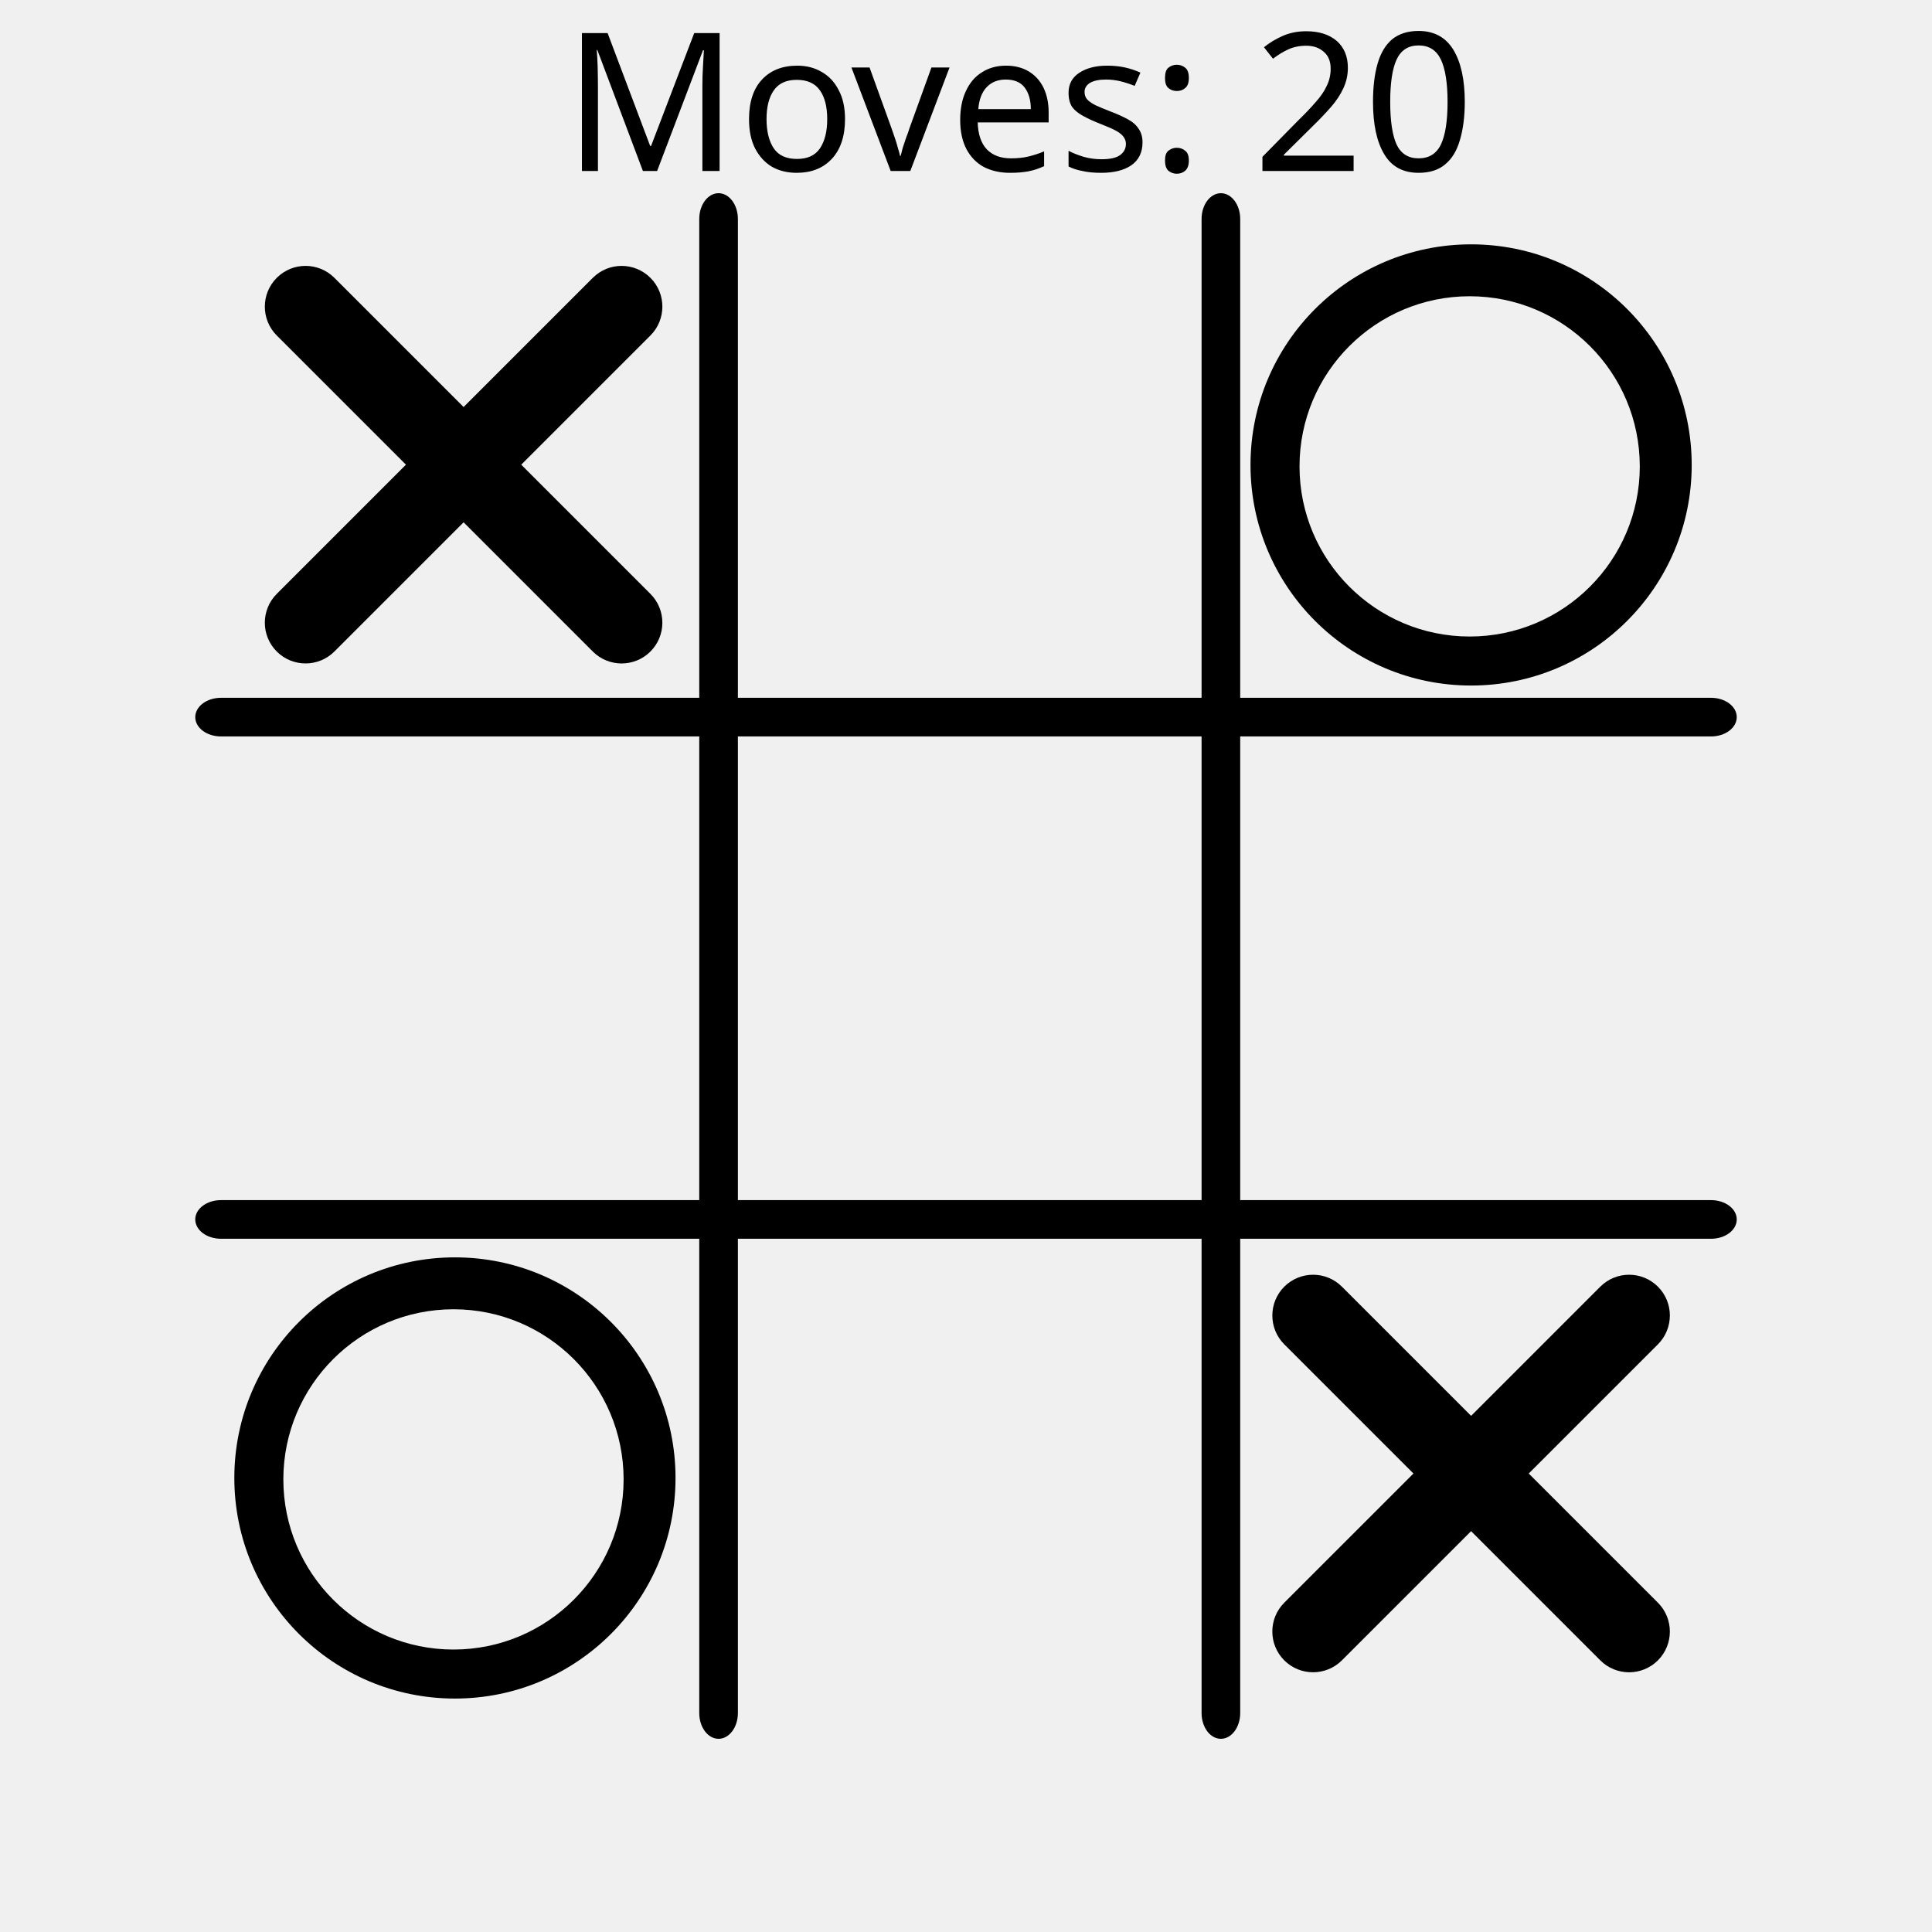
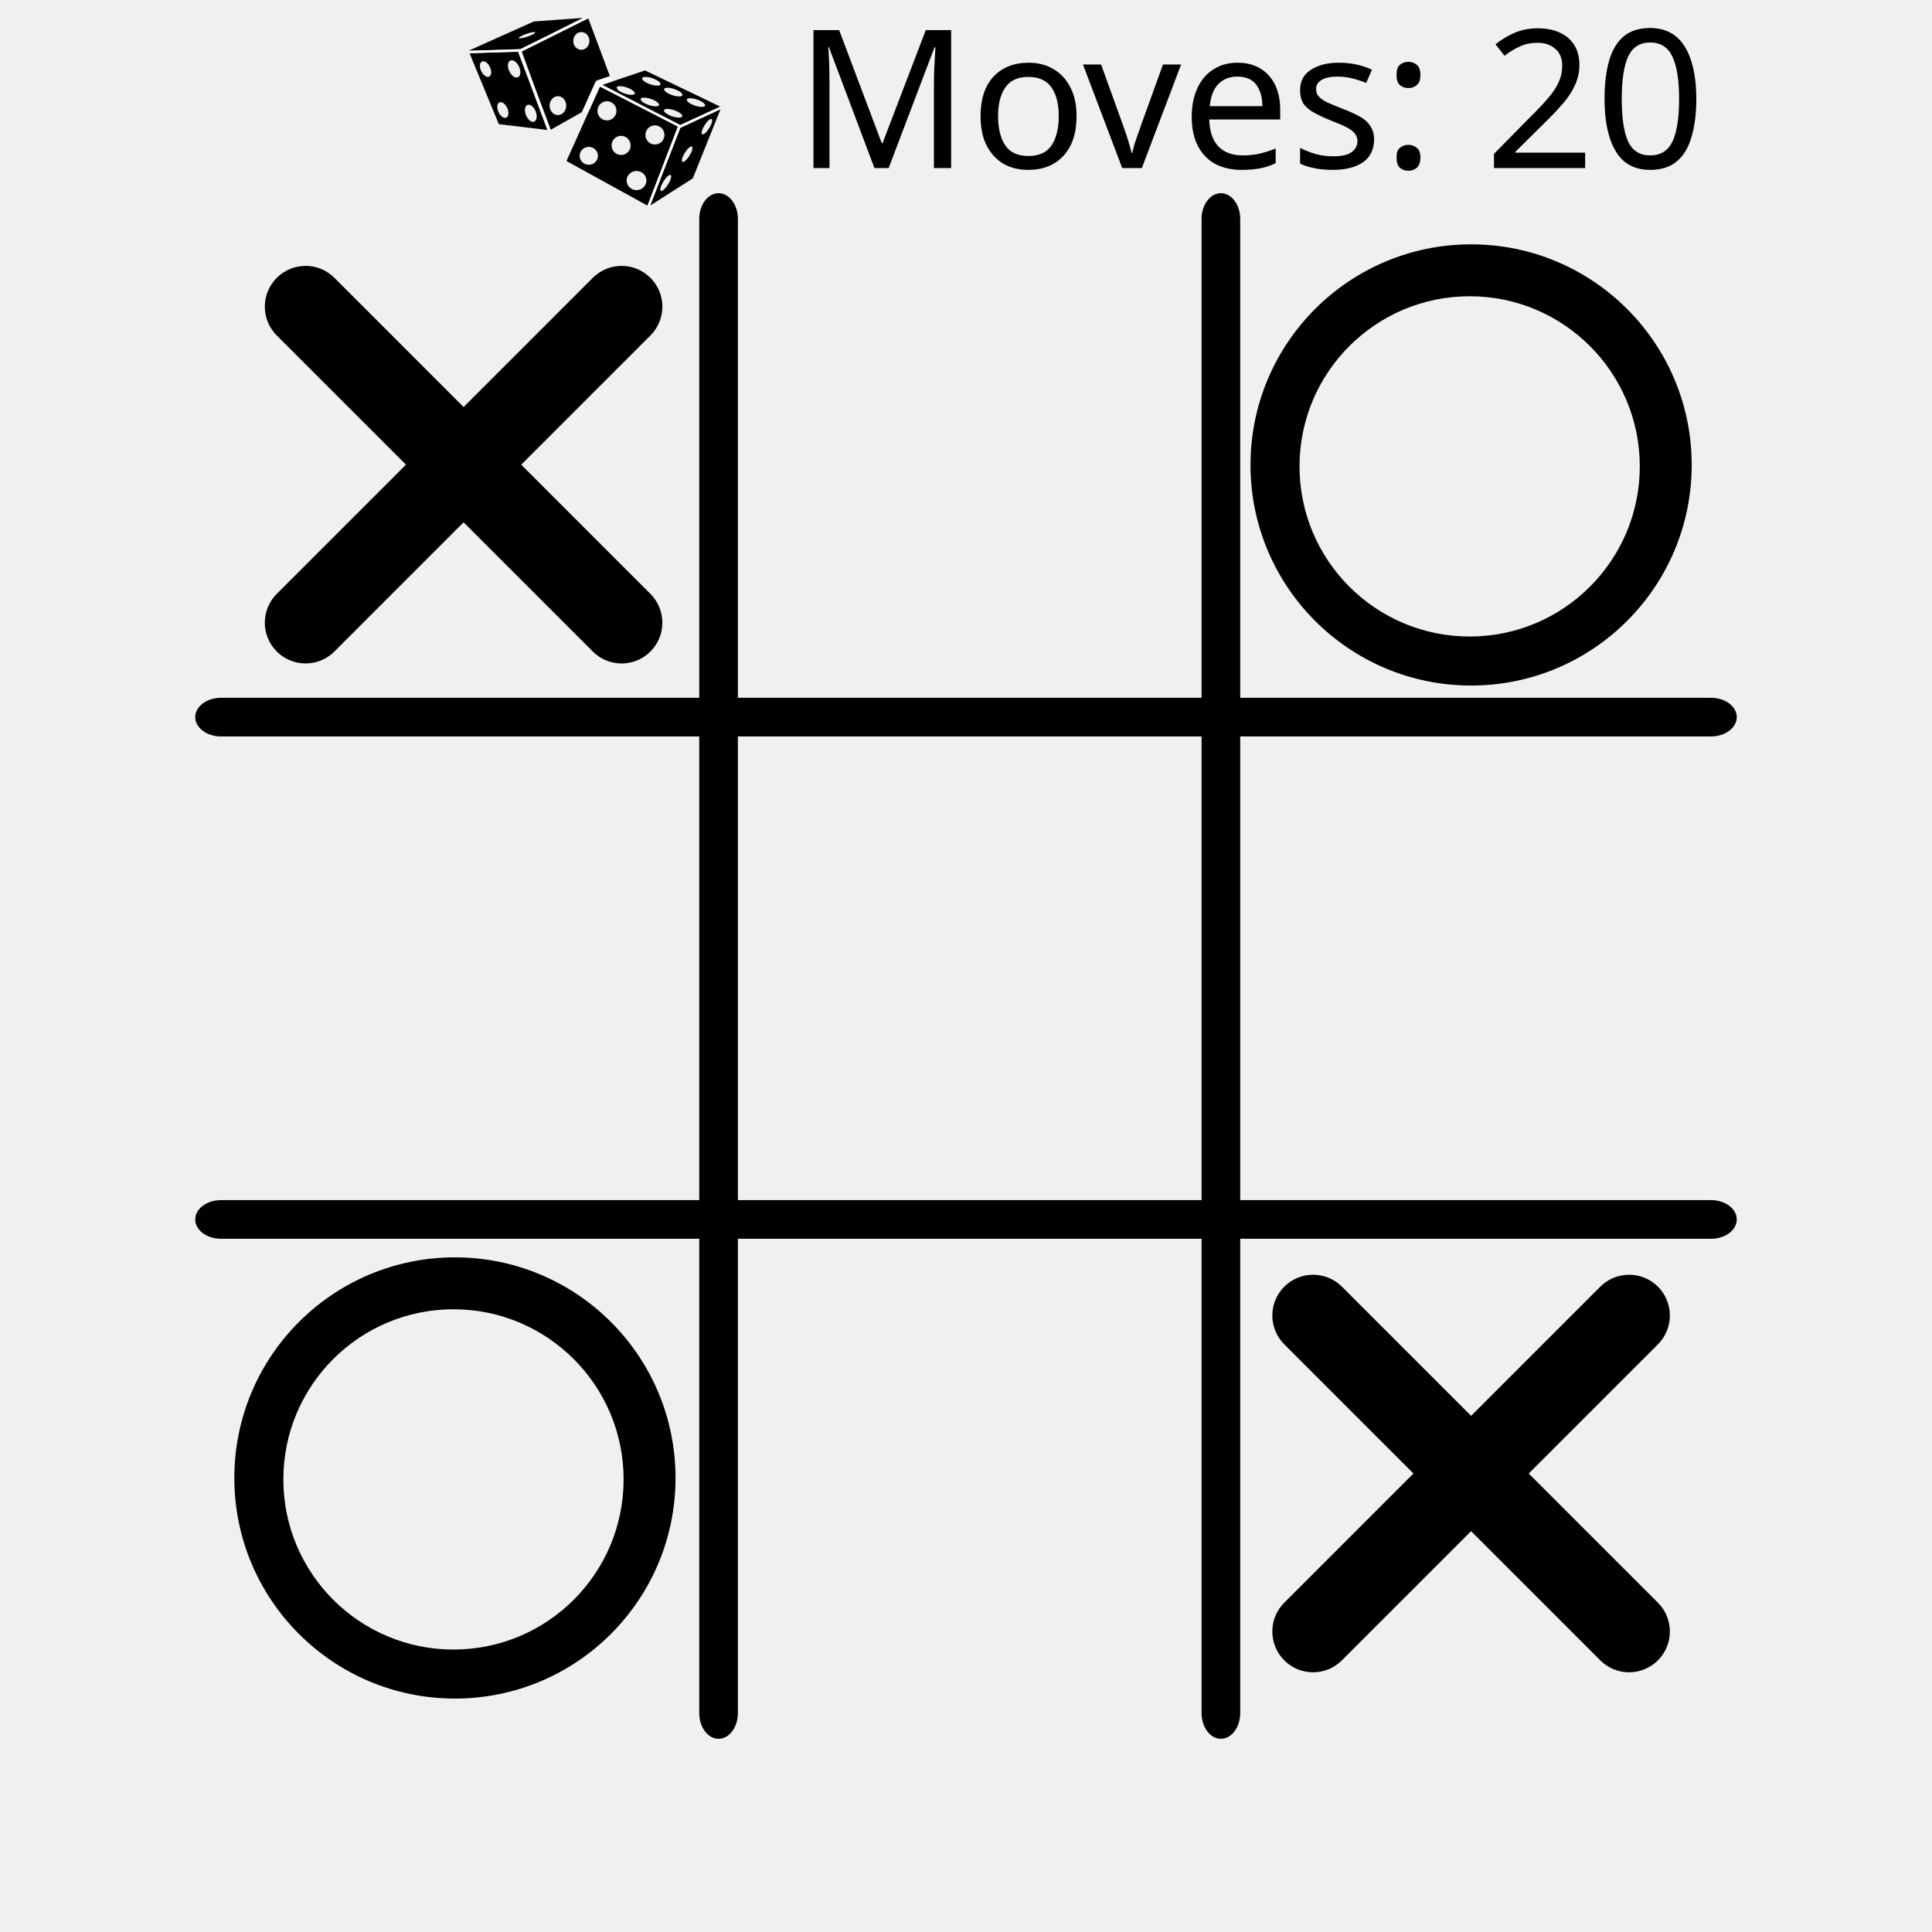
<svg xmlns="http://www.w3.org/2000/svg" version="1.1" id="Your_Icon" x="0px" y="0px" width="100px" height="100px" viewBox="0 0 100 100" enable-background="new 0 0 100 100" xml:space="preserve">
  <defs id="defs25" />
  <path d="M62.193,11.333v24.785h-24V11.333c0-0.368-0.112-0.701-0.293-0.943C37.719,10.149,37.469,10,37.193,10  c-0.552,0-1,0.597-1,1.333v24.785H11.436c-0.367,0-0.699,0.112-0.94,0.293c-0.241,0.181-0.39,0.431-0.39,0.707  c0,0.552,0.596,1,1.33,1h24.757v24H11.436c-0.367,0-0.699,0.112-0.94,0.293c-0.241,0.181-0.39,0.431-0.39,0.707  c0,0.552,0.596,1,1.33,1h24.757v24.549c0,0.368,0.112,0.701,0.293,0.943c0.181,0.241,0.431,0.39,0.707,0.39c0.552,0,1-0.597,1-1.333  V64.118h24v24.549c0,0.368,0.112,0.701,0.293,0.943c0.181,0.241,0.431,0.39,0.707,0.39c0.552,0,1-0.597,1-1.333V64.118h24.372  c0.367,0,0.699-0.112,0.94-0.293c0.24-0.181,0.389-0.431,0.389-0.707c0-0.552-0.595-1-1.329-1H64.193v-24h24.372  c0.367,0,0.699-0.112,0.94-0.293c0.24-0.181,0.389-0.431,0.389-0.707c0-0.552-0.595-1-1.329-1H64.193V11.333  c0-0.368-0.112-0.701-0.293-0.943C63.719,10.149,63.469,10,63.193,10C62.641,10,62.193,10.597,62.193,11.333z M62.193,62.118h-24  v-24h24V62.118z" id="path3" />
  <path d="m 14.326,14.381 c 0.823,-0.824 2.159,-0.825 2.983,0 l 6.687,6.687 6.687,-6.687 c 0.824,-0.825 2.16,-0.823 2.983,0 0.412,0.412 0.618,0.952 0.618,1.492 -10e-4,0.539 -0.206,1.079 -0.618,1.492 l -6.687,6.687 6.687,6.687 c 0.824,0.824 0.823,2.16 0,2.983 -0.412,0.412 -0.952,0.618 -1.492,0.619 -0.539,-10e-4 -1.079,-0.206 -1.492,-0.619 l -6.687,-6.687 -6.687,6.687 c -0.824,0.824 -2.16,0.823 -2.983,0 -0.823,-0.823 -0.824,-2.159 0,-2.983 l 6.687,-6.687 -6.687,-6.687 c -0.823,-0.826 -0.823,-2.161 10e-4,-2.984 z" id="path9" />
  <path d="M66.474,66.598c0.823-0.823,2.159-0.824,2.983,0l6.687,6.687l6.687-6.687c0.824-0.824,2.16-0.823,2.983,0  c0.412,0.412,0.618,0.952,0.618,1.492c-0.001,0.539-0.206,1.079-0.618,1.492l-6.687,6.687l6.687,6.687  c0.824,0.824,0.823,2.16,0,2.983c-0.412,0.412-0.952,0.618-1.492,0.619c-0.539-0.001-1.079-0.206-1.492-0.619l-6.687-6.687  l-6.687,6.687c-0.824,0.824-2.16,0.823-2.983,0c-0.823-0.823-0.824-2.159,0-2.983l6.687-6.687l-6.687-6.687  C65.65,68.757,65.651,67.422,66.474,66.598z" id="path15" />
  <path d="m 12.129,76.499 c 0,6.306 5.112,11.418 11.418,11.418 6.306,0 11.418,-5.112 11.418,-11.418 0,-6.306 -5.112,-11.418 -11.418,-11.418 -6.306,0 -11.418,5.112 -11.418,11.418 z m 20.149,0.075 c 0,4.863 -3.942,8.806 -8.806,8.806 -4.863,0 -8.806,-3.943 -8.806,-8.806 0,-4.864 3.943,-8.806 8.806,-8.806 4.864,0 8.806,3.942 8.806,8.806 z" id="path19" />
  <path d="M64.726,24.065c0,6.306,5.112,11.418,11.418,11.418s11.418-5.112,11.418-11.418c0-6.306-5.112-11.418-11.418-11.418  S64.726,17.759,64.726,24.065z M84.875,24.14c0,4.863-3.942,8.806-8.806,8.806c-4.863,0-8.806-3.943-8.806-8.806  c0-4.864,3.943-8.806,8.806-8.806C80.933,15.334,84.875,19.276,84.875,24.14z" id="path21" />
-   <text xml:space="preserve" style="font-size:10px;font-style:normal;font-weight:normal;line-height:125%;letter-spacing:0px;word-spacing:0px;fill:#000000;fill-opacity:1;stroke:none;font-family:Sans" x="29.153" y="8.85" id="text2985">
-     <tspan id="tspan2987" x="29.153" y="8.85">Moves: 20</tspan>
+   <text xml:space="preserve" style="font-size:10px;font-style:normal;font-weight:normal;line-height:125%;letter-spacing:0px;word-spacing:0px;fill:#000000;fill-opacity:1;stroke:none;font-family:Sans" x="41.138" y="8.7" id="text2985">
+     <tspan id="tspan2987" x="41.138" y="8.7">Moves: 20</tspan>
  </text>
+   <g transform="matrix(0.1371834,0,0,0.1245401,23.98982,-0.3279187)" id="g3044">
+     <g id="g4041">
+       <g id="Captions" />
+       <path id="path10" d="M 26.53,11.559 1.858,23.755 21.425,23.045 45.955,10 26.53,11.559 z m -2.351,6.292 c -1.714,0.655 -3.201,0.929 -3.322,0.613 -0.122,-0.318 1.169,-1.105 2.882,-1.761 1.713,-0.655 3.201,-0.929 3.322,-0.612 0.122,0.317 -1.169,1.105 -2.882,1.76 z" />
+       <path id="path14" d="M 20.576,24.037 2.284,24.747 13.344,54.24 31.635,56.65 20.576,24.037 z M 9.602,34.523 C 8.656,34.9 7.321,33.781 6.621,32.023 5.922,30.265 6.12,28.534 7.065,28.157 c 0.946,-0.377 2.28,0.742 2.981,2.5 0.7,1.758 0.501,3.489 -0.444,3.866 z m 6.464,17.039 c -0.953,0.358 -2.267,-0.785 -2.935,-2.556 -0.669,-1.771 -0.438,-3.497 0.514,-3.856 0.953,-0.36 2.266,0.784 2.935,2.555 0.669,1.769 0.439,3.496 -0.514,3.857 z M 20.46,34.79 c -1.063,0.406 -2.527,-0.84 -3.268,-2.784 -0.739,-1.944 -0.478,-3.848 0.586,-4.252 1.065,-0.407 2.528,0.84 3.268,2.783 0.742,1.943 0.479,3.848 -0.586,4.253 z m 6.115,18.433 c -1.039,0.346 -2.405,-0.952 -3.05,-2.896 -0.646,-1.943 -0.327,-3.801 0.711,-4.146 1.039,-0.346 2.406,0.952 3.051,2.896 0.646,1.944 0.327,3.8 -0.712,4.146 z" />
+       <path id="path18" d="M 81.827,55.799 70.343,88.127 86.507,76.781 97,48 81.827,55.799 z m -4.574,23.354 c -1.008,1.819 -2.241,3.064 -2.756,2.775 -0.513,-0.282 -0.112,-1.986 0.895,-3.805 1.009,-1.816 2.242,-3.061 2.756,-2.775 0.514,0.286 0.113,1.99 -0.895,3.805 z m 8.081,-11.922 c -0.967,1.745 -2.169,2.932 -2.683,2.646 -0.515,-0.286 -0.146,-1.931 0.823,-3.679 0.968,-1.745 2.169,-2.932 2.682,-2.646 0.514,0.287 0.147,1.931 -0.822,3.679 z m 4.761,-8.789 c -0.513,-0.284 -0.145,-1.933 0.823,-3.679 0.969,-1.746 2.169,-2.932 2.683,-2.646 0.514,0.284 0.146,1.931 -0.822,3.678 -0.968,1.746 -2.17,2.933 -2.684,2.647 z" />
+       <path id="path22" d="M 50.209,36.09 55.217,34.227 47.09,10.283 21.993,24.037 32.769,56.649 44.64,49.254 49.784,36.656 50.209,36.09 z M 35.627,50.458 c -1.736,0 -3.143,-1.756 -3.143,-3.923 0,-2.166 1.407,-3.923 3.143,-3.923 1.736,0 3.144,1.757 3.144,3.923 0,2.167 -1.408,3.923 -3.144,3.923 z m 8.84,-27.13 c -1.684,0 -3.049,-1.649 -3.049,-3.685 0,-2.035 1.365,-3.685 3.049,-3.685 1.684,0 3.048,1.65 3.048,3.685 0,2.036 -1.365,3.685 -3.048,3.685 z" />
+       <path id="path24" d="M 51.484,38.642 38.865,69.551 69.493,88.127 80.976,55.231 51.484,38.642 z m -4.206,32.471 c -1.906,0 -3.45,-1.668 -3.45,-3.723 0,-2.057 1.543,-3.723 3.45,-3.723 1.907,0 3.45,1.666 3.45,3.723 10e-4,2.055 -1.543,3.723 -3.45,3.723 z m 3.261,-22.415 c 0,-0.025 0.004,-0.051 0.004,-0.075 0.035,-2.163 1.628,-3.907 3.588,-3.907 0.66,0 1.277,0.201 1.809,0.546 1.066,0.691 1.784,1.969 1.784,3.437 0,2.199 -1.608,3.981 -3.593,3.981 -1.984,0 -3.592,-1.783 -3.592,-3.982 z m 5.342,14.366 c 0,-2.197 1.607,-3.981 3.592,-3.981 1.985,0 3.592,1.784 3.592,3.981 0,2.201 -1.607,3.982 -3.592,3.982 -1.985,0 -3.592,-1.78 -3.592,-3.982 z m 9.404,18.588 c -2.062,0 -3.733,-1.783 -3.733,-3.981 0,-2.199 1.671,-3.982 3.733,-3.982 2.063,0 3.734,1.783 3.734,3.982 10e-4,2.198 -1.67,3.981 -3.734,3.981 z m 6.948,-18.953 c -1.983,0 -3.592,-1.782 -3.592,-3.98 0,-2.2 1.608,-3.983 3.592,-3.983 1.984,0 3.592,1.783 3.592,3.983 0,2.198 -1.608,3.98 -3.592,3.98 z" style="fill:#000000;fill-opacity:1;stroke:#ffffff;stroke-width:1;stroke-linecap:butt;stroke-linejoin:miter;stroke-miterlimit:4;stroke-opacity:0;stroke-dasharray:none;marker-start:none" />
+       <path id="path26" d="M 68.499,31.907 51.91,38.074 81.827,54.663 97,47.007 68.499,31.907 z m -3.857,9.661 c -0.261,0.682 -2.015,0.646 -3.916,-0.083 -1.104,-0.423 -2.014,-0.986 -2.531,-1.518 l -0.438,-1.036 c 0.013,-0.035 0.033,-0.065 0.054,-0.096 0.387,-0.581 2.056,-0.514 3.861,0.178 1.901,0.728 3.23,1.872 2.97,2.555 z m 9.122,4.773 c -0.262,0.683 -2.016,0.646 -3.917,-0.082 -1.901,-0.728 -3.229,-1.872 -2.968,-2.554 0.261,-0.683 2.015,-0.646 3.915,0.082 1.901,0.728 3.231,1.872 2.97,2.554 z M 74.33,37.74 c -0.26,0.682 -2.015,0.645 -3.915,-0.083 -1.901,-0.728 -3.231,-1.871 -2.97,-2.554 0.262,-0.682 2.013,-0.645 3.916,0.083 1.901,0.728 3.23,1.87 2.969,2.554 z m 8.225,13.28 c -0.262,0.683 -2.015,0.647 -3.916,-0.081 -1.901,-0.728 -3.229,-1.871 -2.971,-2.554 0.262,-0.684 2.016,-0.646 3.917,0.082 1.901,0.728 3.231,1.87 2.97,2.553 z m 0.047,-8.791 c -0.262,0.682 -2.013,0.646 -3.916,-0.083 -1.902,-0.727 -3.229,-1.871 -2.969,-2.554 0.26,-0.682 2.014,-0.646 3.915,0.083 1.901,0.729 3.231,1.871 2.97,2.554 z m 4.637,4.266 c -1.9,-0.728 -3.229,-1.871 -2.969,-2.553 0.262,-0.684 2.016,-0.646 3.917,0.082 1.901,0.728 3.229,1.872 2.97,2.554 -0.262,0.682 -2.016,0.646 -3.918,-0.083 z" />
+       <path style="fill:none;stroke:#ffffff;stroke-width:1px;stroke-linecap:butt;stroke-linejoin:miter;stroke-opacity:1" d="M 51.177,37.775 81.494,55.01 69.915,88.156" id="path4031" />
+       <path style="fill:none;stroke:#ffffff;stroke-width:1px;stroke-linecap:butt;stroke-linejoin:miter;stroke-opacity:1" d="M 97.05,47.409 81.494,55.275" id="path4033" />
+       <path style="fill:none;stroke:#ffffff;stroke-width:2;stroke-linecap:butt;stroke-linejoin:miter;stroke-miterlimit:4;stroke-opacity:1;stroke-dasharray:none" d="m 46.05,49 4.861,-11.667 4.95,-1.856" id="path4035" />
+       <path style="fill:none;stroke:#ffffff;stroke-width:1px;stroke-linecap:butt;stroke-linejoin:miter;stroke-opacity:1" d="M 32.439,56.69 21.036,23.632 2.033,24.251" id="path4037" />
+       <path style="fill:none;stroke:#ffffff;stroke-width:1px;stroke-linecap:butt;stroke-linejoin:miter;stroke-opacity:1" d="M 46.669,9.755 21.567,23.632" id="path4039" />
+     </g>
+     <path id="path2994" d="m 15.086,51.322 c -1.665,-0.857 -2.82,-4.376 -1.843,-5.617 0.584,-0.742 1.45,-0.553 2.327,0.506 0.795,0.961 1.076,1.716 1.159,3.124 0.076,1.274 0.053,1.384 -0.375,1.812 -0.53,0.53 -0.567,0.535 -1.267,0.175 z" style="fill:#ff6600;fill-opacity:0;fill-rule:nonzero;stroke:#ffffff;stroke-width:0.354;stroke-linecap:butt;stroke-linejoin:miter;stroke-miterlimit:4;stroke-opacity:0;stroke-dasharray:none;stroke-dashoffset:0" />
+     <path id="path2996" d="M 8.094,33.944 C 6.75,32.836 5.936,30.083 6.584,28.832 c 0.932,-1.802 3.699,0.939 3.721,3.687 0.015,1.851 -0.945,2.47 -2.211,1.426 z" style="fill:#ff6600;fill-opacity:0;fill-rule:nonzero;stroke:#ffffff;stroke-width:0.354;stroke-linecap:butt;stroke-linejoin:miter;stroke-miterlimit:4;stroke-opacity:0;stroke-dasharray:none;stroke-dashoffset:0" />
+     <path id="path2998" d="m 19.299,34.5 c -1.273,-0.71 -2.193,-2.453 -2.319,-4.393 -0.077,-1.193 -0.056,-1.284 0.441,-1.839 0.432,-0.483 0.604,-0.563 0.998,-0.464 1.828,0.459 3.572,4.391 2.697,6.083 -0.266,0.514 -0.759,0.922 -1.116,0.922 -0.081,0 -0.396,-0.139 -0.701,-0.309 z" style="fill:#ff6600;fill-opacity:0;fill-rule:nonzero;stroke:#ffffff;stroke-width:0.354;stroke-linecap:butt;stroke-linejoin:miter;stroke-miterlimit:4;stroke-opacity:0;stroke-dasharray:none;stroke-dashoffset:0" />
+     <path id="path3000" d="m 25.099,52.577 c -1.407,-1.271 -2.197,-4.215 -1.495,-5.571 0.266,-0.513 0.431,-0.628 0.968,-0.673 2.114,-0.176 3.976,5.362 2.217,6.594 -0.574,0.402 -0.94,0.326 -1.689,-0.351 z" style="fill:#ff6600;fill-opacity:0;fill-rule:nonzero;stroke:#ffffff;stroke-width:0.354;stroke-linecap:butt;stroke-linejoin:miter;stroke-miterlimit:4;stroke-opacity:0;stroke-dasharray:none;stroke-dashoffset:0" />
+     <path id="path3002" d="M 34.351,49.946 C 32.096,48.562 32.076,44.478 34.318,43.112 c 2.072,-1.264 4.645,1.081 4.309,3.927 -0.298,2.525 -2.481,4.009 -4.275,2.907 z" style="fill:#ff6600;fill-opacity:0;fill-rule:nonzero;stroke:#ffffff;stroke-width:0.354;stroke-linecap:butt;stroke-linejoin:miter;stroke-miterlimit:4;stroke-opacity:0;stroke-dasharray:none;stroke-dashoffset:0" />
+     <path id="path3004" d="m 43.702,23.039 c -1.968,-0.666 -2.766,-3.439 -1.576,-5.47 0.679,-1.159 1.645,-1.644 2.831,-1.422 2.419,0.454 3.248,4.326 1.328,6.201 -0.806,0.787 -1.641,1.01 -2.583,0.691 l 0,0 z" style="fill:#ff6600;fill-opacity:0;fill-rule:nonzero;stroke:#ffffff;stroke-width:0.354;stroke-linecap:butt;stroke-linejoin:miter;stroke-miterlimit:4;stroke-opacity:0;stroke-dasharray:none;stroke-dashoffset:0" />
+     <path id="path3006" d="m 21.048,18.337 c 0.193,-0.58 3.59,-2.004 5.243,-2.198 l 0.816,-0.096 -0.442,0.368 c -0.667,0.556 -2.492,1.383 -3.928,1.781 -1.477,0.409 -1.786,0.436 -1.689,0.145 z" style="fill:#ff6600;fill-opacity:0;fill-rule:nonzero;stroke:#ffffff;stroke-width:0.354;stroke-linecap:butt;stroke-linejoin:miter;stroke-miterlimit:4;stroke-opacity:0;stroke-dasharray:none;stroke-dashoffset:0" />
+     <path id="path3008" d="m 53.384,52.439 c -0.939,-0.192 -2.171,-1.341 -2.497,-2.329 -0.122,-0.37 -0.187,-1.162 -0.147,-1.792 0.239,-3.756 4.794,-4.738 6.433,-1.388 1.391,2.842 -0.855,6.107 -3.789,5.508 z" style="fill:#ff6600;fill-opacity:0;fill-rule:nonzero;stroke:#ffffff;stroke-width:0.354;stroke-linecap:butt;stroke-linejoin:miter;stroke-miterlimit:4;stroke-opacity:0;stroke-dasharray:none;stroke-dashoffset:0" />
+     <path id="path3010" d="m 70.904,62.273 c -0.838,-0.413 -1.764,-1.522 -1.999,-2.395 -0.747,-2.769 1.568,-5.591 4.041,-4.925 3.238,0.872 3.703,5.897 0.674,7.273 -0.892,0.405 -1.952,0.424 -2.715,0.047 l 0,0 z" style="fill:#ff6600;fill-opacity:0;fill-rule:nonzero;stroke:#ffffff;stroke-width:0.354;stroke-linecap:butt;stroke-linejoin:miter;stroke-miterlimit:4;stroke-opacity:0;stroke-dasharray:none;stroke-dashoffset:0" />
+     <path id="path3012" d="m 58.207,66.648 c -1.848,-0.84 -2.733,-3.329 -1.864,-5.244 0.407,-0.896 1.653,-1.982 2.445,-2.13 1.522,-0.286 2.928,0.445 3.652,1.898 1.075,2.158 0.23,4.658 -1.873,5.536 -0.856,0.357 -1.476,0.342 -2.36,-0.06 l 0,0 z" style="fill:#ff6600;fill-opacity:0;fill-rule:nonzero;stroke:#ffffff;stroke-width:0.354;stroke-linecap:butt;stroke-linejoin:miter;stroke-miterlimit:4;stroke-opacity:0;stroke-dasharray:none;stroke-dashoffset:0" />
+     <path id="path3014" d="m 63.876,81.233 c -1.244,-0.543 -2.206,-2.153 -2.209,-3.694 -0.003,-1.919 1.74,-3.698 3.623,-3.698 1.929,0 3.622,1.793 3.622,3.836 0,1.42 -0.936,2.92 -2.194,3.517 -0.715,0.339 -2.108,0.358 -2.842,0.038 z" style="fill:#ff6600;fill-opacity:0;fill-rule:nonzero;stroke:#ffffff;stroke-width:0.354;stroke-linecap:butt;stroke-linejoin:miter;stroke-miterlimit:4;stroke-opacity:0;stroke-dasharray:none;stroke-dashoffset:0" />
+     <path id="path3016" d="m 45.929,70.651 c -2.089,-1.057 -2.588,-3.93 -0.996,-5.743 1.259,-1.434 3.237,-1.484 4.605,-0.116 1.814,1.814 1.191,4.996 -1.171,5.983 -0.897,0.375 -1.514,0.344 -2.438,-0.124 z" style="fill:#ff6600;fill-opacity:0;fill-rule:nonzero;stroke:#ffffff;stroke-width:0.354;stroke-linecap:butt;stroke-linejoin:miter;stroke-miterlimit:4;stroke-opacity:0;stroke-dasharray:none;stroke-dashoffset:0" />
+     <path id="path3018" d="m 74.442,81.004 c 0.208,-1.846 2.769,-5.782 3.564,-5.477 0.368,0.141 0.351,0.558 -0.071,1.785 -0.696,2.024 -2.501,4.52 -3.267,4.52 -0.275,0 -0.306,-0.114 -0.225,-0.828 z" style="fill:#ff6600;fill-opacity:0;fill-rule:nonzero;stroke:#ffffff;stroke-width:0.354;stroke-linecap:butt;stroke-linejoin:miter;stroke-miterlimit:4;stroke-opacity:0;stroke-dasharray:none;stroke-dashoffset:0" />
+     <path id="path3020" d="m 82.59,69.545 c -0.442,-1.151 2.297,-5.921 3.4,-5.921 0.247,0 0.28,0.143 0.208,0.894 -0.112,1.17 -1.195,3.296 -2.253,4.422 -0.852,0.908 -1.183,1.055 -1.355,0.605 z" style="fill:#ff6600;fill-opacity:0;fill-rule:nonzero;stroke:#ffffff;stroke-width:0.354;stroke-linecap:butt;stroke-linejoin:miter;stroke-miterlimit:4;stroke-opacity:0;stroke-dasharray:none;stroke-dashoffset:0" />
+     <path id="path3022" d="m 90.013,58.049 c -0.152,-0.395 0.26,-1.78 0.892,-2.999 0.646,-1.247 2.271,-3.021 2.589,-2.824 0.669,0.414 -0.629,3.685 -2.077,5.232 -0.835,0.893 -1.225,1.057 -1.404,0.591 z" style="fill:#ff6600;fill-opacity:0;fill-rule:nonzero;stroke:#ffffff;stroke-width:0.354;stroke-linecap:butt;stroke-linejoin:miter;stroke-miterlimit:4;stroke-opacity:0;stroke-dasharray:none;stroke-dashoffset:0" />
+     <path id="path3024" d="m 88.802,46.827 c -1.668,-0.334 -3.447,-1.267 -4.171,-2.188 -0.344,-0.438 -0.356,-0.516 -0.115,-0.758 0.555,-0.555 2.932,-0.189 4.697,0.724 0.86,0.445 1.799,1.342 1.799,1.718 0,0.59 -0.831,0.78 -2.21,0.504 z" style="fill:#ff6600;fill-opacity:0;fill-rule:nonzero;stroke:#ffffff;stroke-width:0.354;stroke-linecap:butt;stroke-linejoin:miter;stroke-miterlimit:4;stroke-opacity:0;stroke-dasharray:none;stroke-dashoffset:0" />
+     <path id="path3026" d="M 79.137,42.162 C 77.744,41.674 76.974,41.223 76.256,40.472 c -0.64,-0.669 -0.471,-1.122 0.455,-1.216 2.089,-0.21 6.315,1.966 5.705,2.939 -0.3,0.479 -1.86,0.463 -3.279,-0.033 z" style="fill:#ff6600;fill-opacity:0;fill-rule:nonzero;stroke:#ffffff;stroke-width:0.354;stroke-linecap:butt;stroke-linejoin:miter;stroke-miterlimit:4;stroke-opacity:0;stroke-dasharray:none;stroke-dashoffset:0" />
+     <path id="path3028" d="m 72.008,37.988 c -1.708,-0.34 -3.917,-1.521 -4.346,-2.322 -0.702,-1.311 2.853,-1.081 5.053,0.327 1.556,0.996 1.911,1.675 1.049,2.003 -0.511,0.194 -0.75,0.193 -1.756,-0.007 z" style="fill:#ff6600;fill-opacity:0;fill-rule:nonzero;stroke:#ffffff;stroke-width:0.354;stroke-linecap:butt;stroke-linejoin:miter;stroke-miterlimit:4;stroke-opacity:0;stroke-dasharray:none;stroke-dashoffset:0" />
+     <path id="path3030" d="m 61.034,41.466 c -1.33,-0.499 -2.258,-1.063 -2.724,-1.655 -0.919,-1.169 -0.026,-1.598 2.148,-1.032 2.17,0.565 4.113,1.856 3.999,2.656 -0.079,0.551 -1.991,0.569 -3.423,0.031 z" style="fill:#ff6600;fill-opacity:0;fill-rule:nonzero;stroke:#ffffff;stroke-width:0.354;stroke-linecap:butt;stroke-linejoin:miter;stroke-miterlimit:4;stroke-opacity:0;stroke-dasharray:none;stroke-dashoffset:0" />
+     <path id="path3032" d="m 70.553,46.387 c -1.951,-0.624 -3.772,-1.993 -3.521,-2.647 0.397,-1.034 4.752,0.151 6.233,1.697 0.4,0.418 0.463,0.583 0.31,0.825 -0.245,0.391 -1.968,0.462 -3.023,0.125 l 0,0 z" style="fill:#ff6600;fill-opacity:0;fill-rule:nonzero;stroke:#ffffff;stroke-width:0.354;stroke-linecap:butt;stroke-linejoin:miter;stroke-miterlimit:4;stroke-opacity:0;stroke-dasharray:none;stroke-dashoffset:0" />
+     <path id="path3034" d="m 79.769,51.169 c -2.149,-0.601 -4.035,-1.878 -3.923,-2.656 0.077,-0.539 1.756,-0.583 3.252,-0.086 1.896,0.631 3.8,2.168 3.302,2.666 -0.312,0.312 -1.649,0.351 -2.631,0.076 z" style="fill:#ff6600;fill-opacity:0;fill-rule:nonzero;stroke:#ffffff;stroke-width:0.354;stroke-linecap:butt;stroke-linejoin:miter;stroke-miterlimit:4;stroke-opacity:0;stroke-dasharray:none;stroke-dashoffset:0" />
+     <path id="path3036" d="m 67.5,46.383 c -7.73,-4.407 -14.229,-8.119 -14.443,-8.247 -0.355,-0.214 0.29,-0.487 7.41,-3.135 4.29,-1.596 7.886,-2.901 7.991,-2.901 0.105,2.64e-4 6.277,3.225 13.714,7.166 7.438,3.941 13.737,7.275 13.997,7.409 0.462,0.238 0.285,0.34 -6.914,4.001 -4.063,2.066 -7.459,3.748 -7.545,3.739 -0.086,-0.01 -6.481,-3.624 -14.21,-8.031 z m 14.671,4.993 c 0.682,-0.345 0.644,-0.781 -0.134,-1.521 -1.163,-1.106 -3.305,-1.958 -4.932,-1.961 -1.225,-0.003 -1.473,0.116 -1.473,0.706 0,1.52 4.906,3.603 6.539,2.777 l 0,0 z m 8.855,-4.466 c 0.277,-0.171 0.179,-0.895 -0.184,-1.355 -0.41,-0.521 -2.427,-1.611 -3.52,-1.902 -1.003,-0.267 -2.626,-0.264 -2.95,0.005 -0.377,0.313 -0.313,0.619 0.27,1.283 0.656,0.747 2.295,1.632 3.654,1.972 0.954,0.239 2.342,0.238 2.731,-0.003 l 0,0 z m -17.33,-0.355 c 0.838,-1.01 -2.217,-3.043 -5.063,-3.369 -3.153,-0.362 -2,2.02 1.598,3.301 1.157,0.412 3.147,0.451 3.465,0.068 z m 8.665,-3.973 c 0.805,-0.431 0.085,-1.557 -1.549,-2.422 -3.434,-1.818 -6.759,-1.256 -4.429,0.749 1.584,1.363 4.849,2.277 5.978,1.673 z M 64.392,41.95 c 0.163,-0.062 0.28,-0.314 0.28,-0.6 0,-1.045 -2.533,-2.549 -4.856,-2.883 -1.123,-0.162 -1.354,-0.147 -1.75,0.113 -0.412,0.27 -0.436,0.346 -0.25,0.784 0.114,0.267 0.315,0.615 0.447,0.775 0.311,0.375 2.136,1.347 3.097,1.649 0.79,0.249 2.56,0.344 3.031,0.163 l 0,0 z m 9.84,-3.879 c 0.089,-0.055 0.162,-0.262 0.162,-0.46 0,-1.281 -3.176,-2.994 -5.593,-3.016 -1.532,-0.014 -1.883,0.576 -0.951,1.597 0.595,0.652 2.721,1.725 3.903,1.97 0.769,0.159 2.157,0.109 2.48,-0.09 l 0,0 z" style="fill:#ff6600;fill-opacity:0;fill-rule:nonzero;stroke:#ffffff;stroke-width:0.354;stroke-linecap:butt;stroke-linejoin:miter;stroke-miterlimit:4;stroke-opacity:0;stroke-dasharray:none;stroke-dashoffset:0" />
+     <path id="path3038" d="m 67.5,46.383 c -7.73,-4.407 -14.229,-8.119 -14.443,-8.247 -0.355,-0.214 0.29,-0.487 7.41,-3.135 4.29,-1.596 7.886,-2.901 7.991,-2.901 0.105,2.64e-4 6.277,3.225 13.714,7.166 7.438,3.941 13.737,7.275 13.997,7.409 0.462,0.238 0.285,0.34 -6.914,4.001 -4.063,2.066 -7.459,3.748 -7.545,3.739 -0.086,-0.01 -6.481,-3.624 -14.21,-8.031 z m 14.671,4.993 c 0.682,-0.345 0.644,-0.781 -0.134,-1.521 -1.163,-1.106 -3.305,-1.958 -4.932,-1.961 -1.225,-0.003 -1.473,0.116 -1.473,0.706 0,1.52 4.906,3.603 6.539,2.777 l 0,0 z m 8.855,-4.466 c 0.277,-0.171 0.179,-0.895 -0.184,-1.355 -0.41,-0.521 -2.427,-1.611 -3.52,-1.902 -1.003,-0.267 -2.626,-0.264 -2.95,0.005 -0.377,0.313 -0.313,0.619 0.27,1.283 0.656,0.747 2.295,1.632 3.654,1.972 0.954,0.239 2.342,0.238 2.731,-0.003 l 0,0 z m -17.33,-0.355 c 0.838,-1.01 -2.217,-3.043 -5.063,-3.369 -3.153,-0.362 -2,2.02 1.598,3.301 1.157,0.412 3.147,0.451 3.465,0.068 z m 8.665,-3.973 c 0.805,-0.431 0.085,-1.557 -1.549,-2.422 -3.434,-1.818 -6.759,-1.256 -4.429,0.749 1.584,1.363 4.849,2.277 5.978,1.673 z M 64.392,41.95 c 0.163,-0.062 0.28,-0.314 0.28,-0.6 0,-1.045 -2.533,-2.549 -4.856,-2.883 -1.123,-0.162 -1.354,-0.147 -1.75,0.113 -0.412,0.27 -0.436,0.346 -0.25,0.784 0.114,0.267 0.315,0.615 0.447,0.775 0.311,0.375 2.136,1.347 3.097,1.649 0.79,0.249 2.56,0.344 3.031,0.163 l 0,0 z m 9.84,-3.879 c 0.089,-0.055 0.162,-0.262 0.162,-0.46 0,-1.281 -3.176,-2.994 -5.593,-3.016 -1.532,-0.014 -1.883,0.576 -0.951,1.597 0.595,0.652 2.721,1.725 3.903,1.97 0.769,0.159 2.157,0.109 2.48,-0.09 l 0,0 z" style="fill:#ff6600;fill-opacity:0;fill-rule:nonzero;stroke:#ffffff;stroke-width:0.354;stroke-linecap:butt;stroke-linejoin:miter;stroke-miterlimit:4;stroke-opacity:0;stroke-dasharray:none;stroke-dashoffset:0" />
+     <path id="path3040" d="m 43.702,23.039 c -1.968,-0.666 -2.766,-3.439 -1.576,-5.47 0.679,-1.159 1.645,-1.644 2.831,-1.422 2.419,0.454 3.248,4.326 1.328,6.201 -0.806,0.787 -1.641,1.01 -2.583,0.691 l 0,0 z" style="fill:#ff6600;fill-opacity:0;fill-rule:nonzero;stroke:#ffffff;stroke-width:0.354;stroke-linecap:butt;stroke-linejoin:miter;stroke-miterlimit:4;stroke-opacity:0;stroke-dasharray:none;stroke-dashoffset:0" />
+   </g>
</svg>
